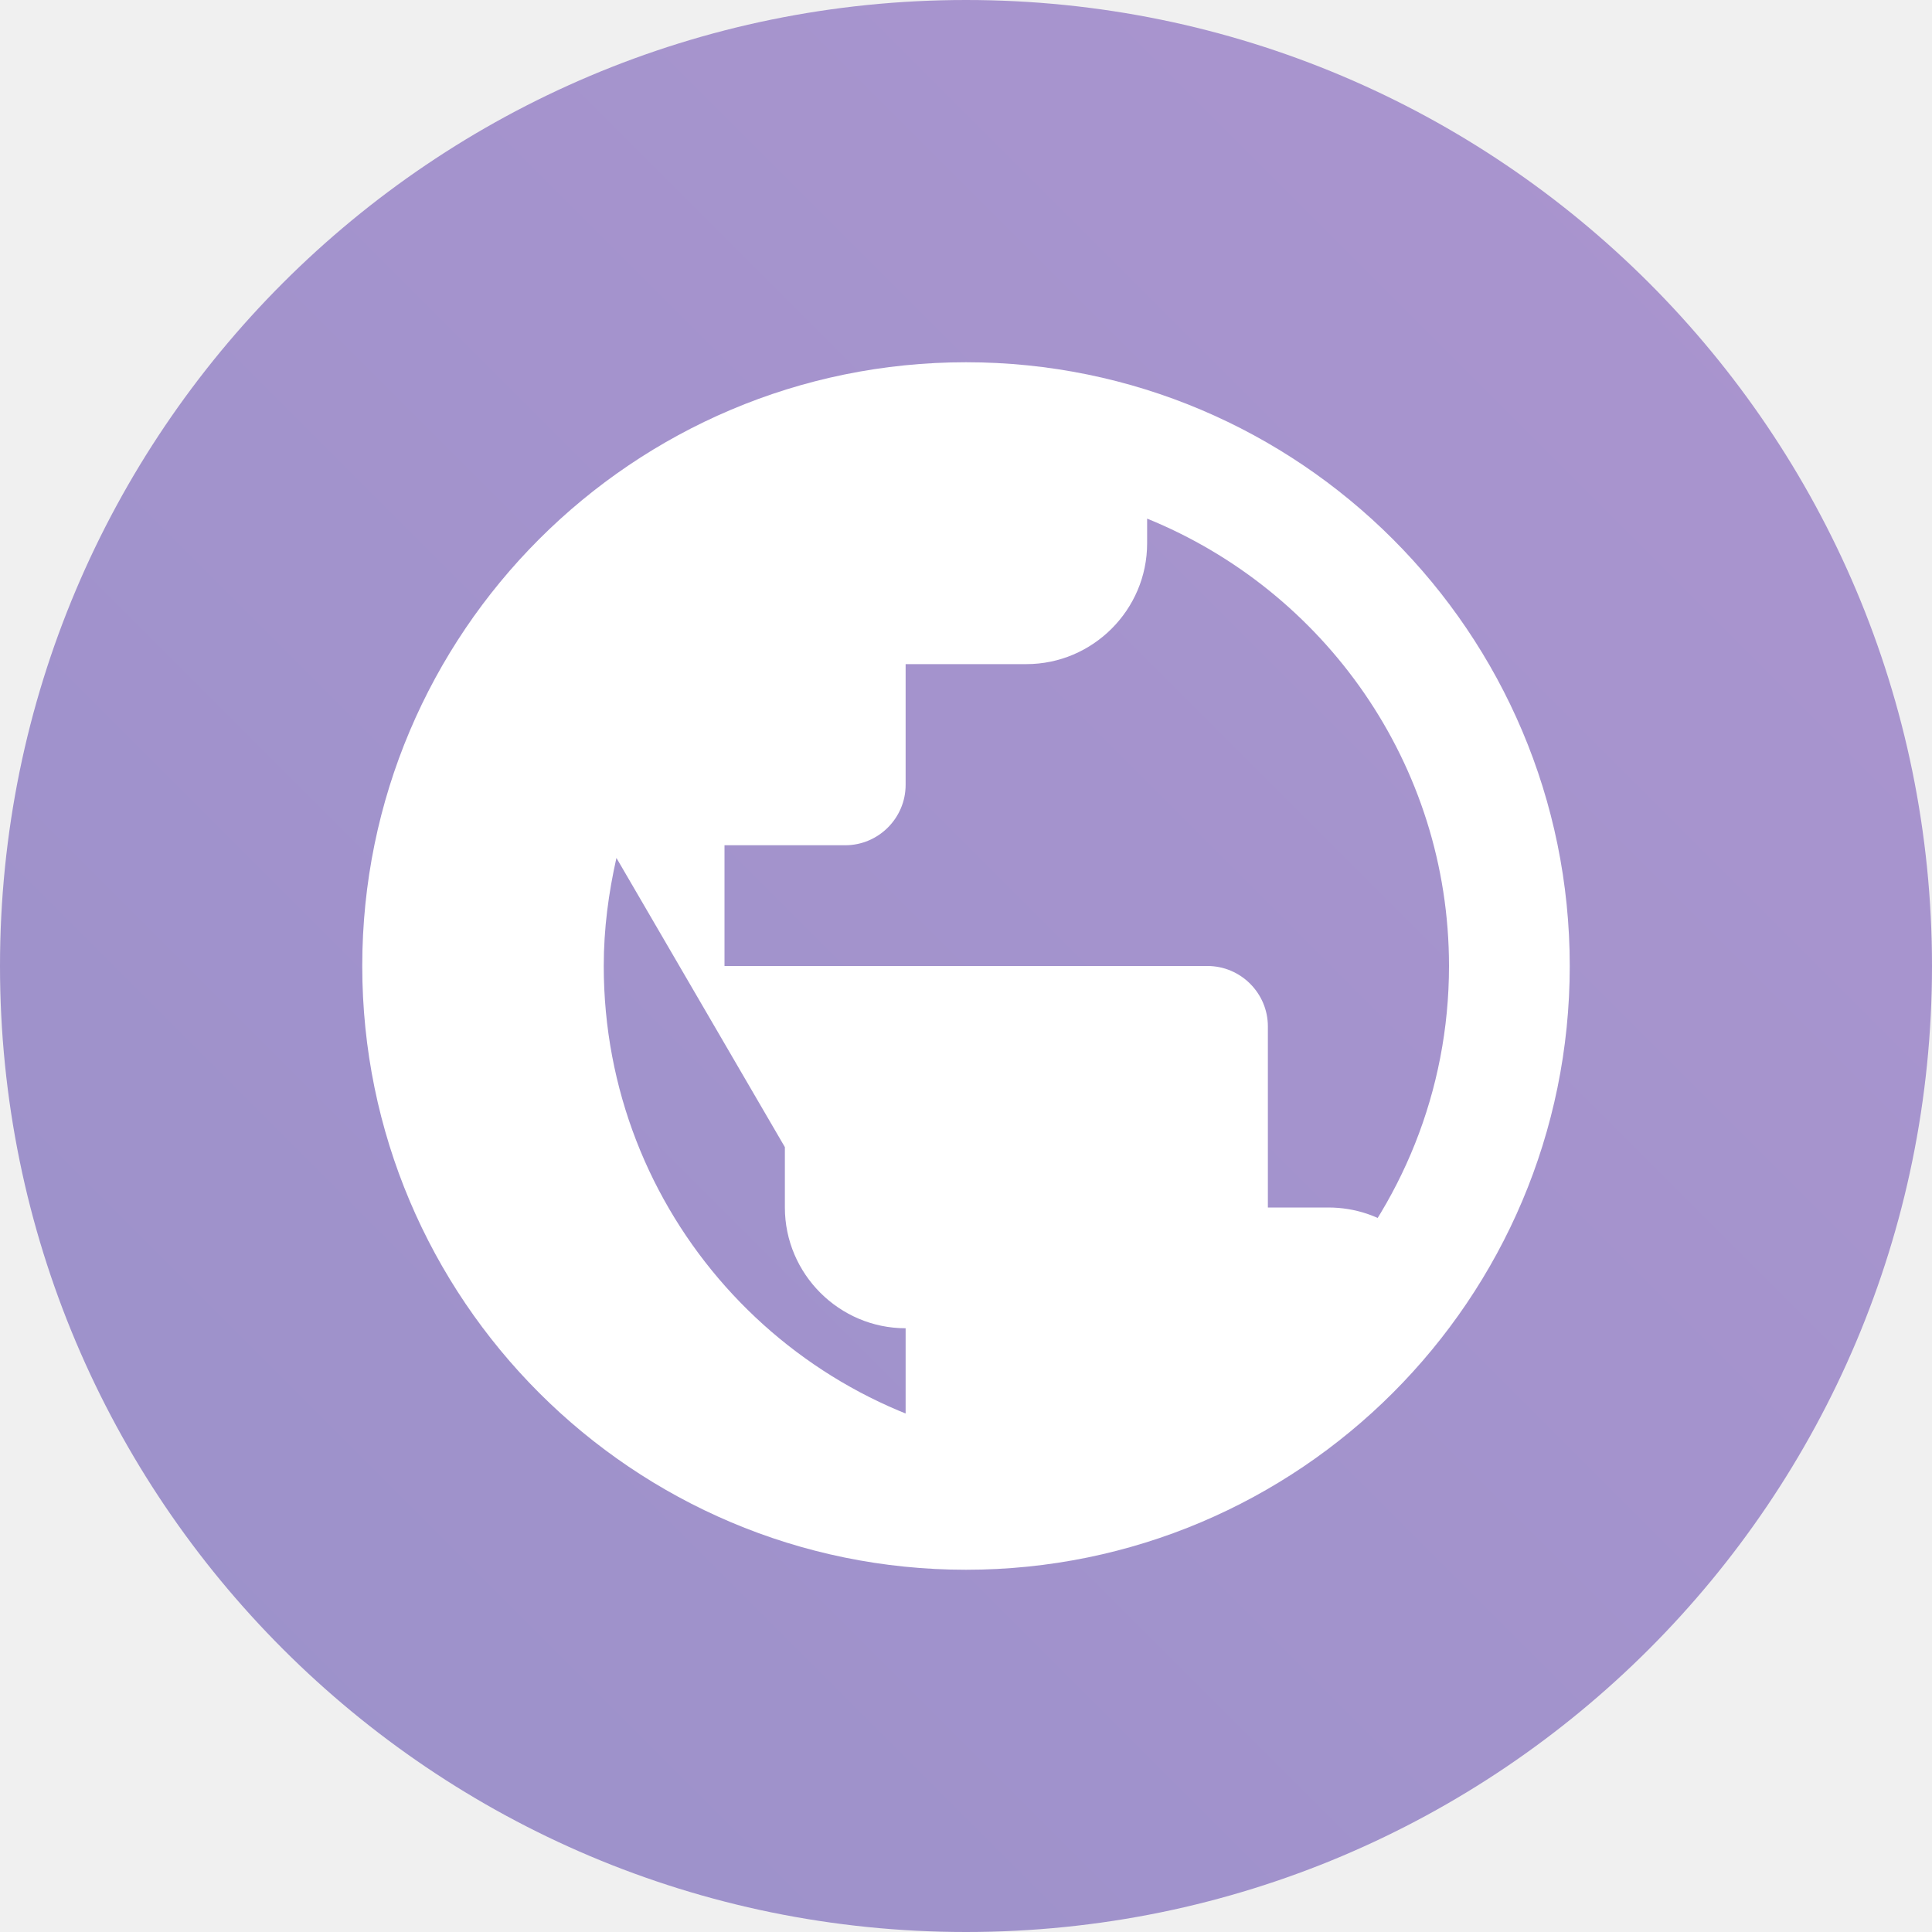
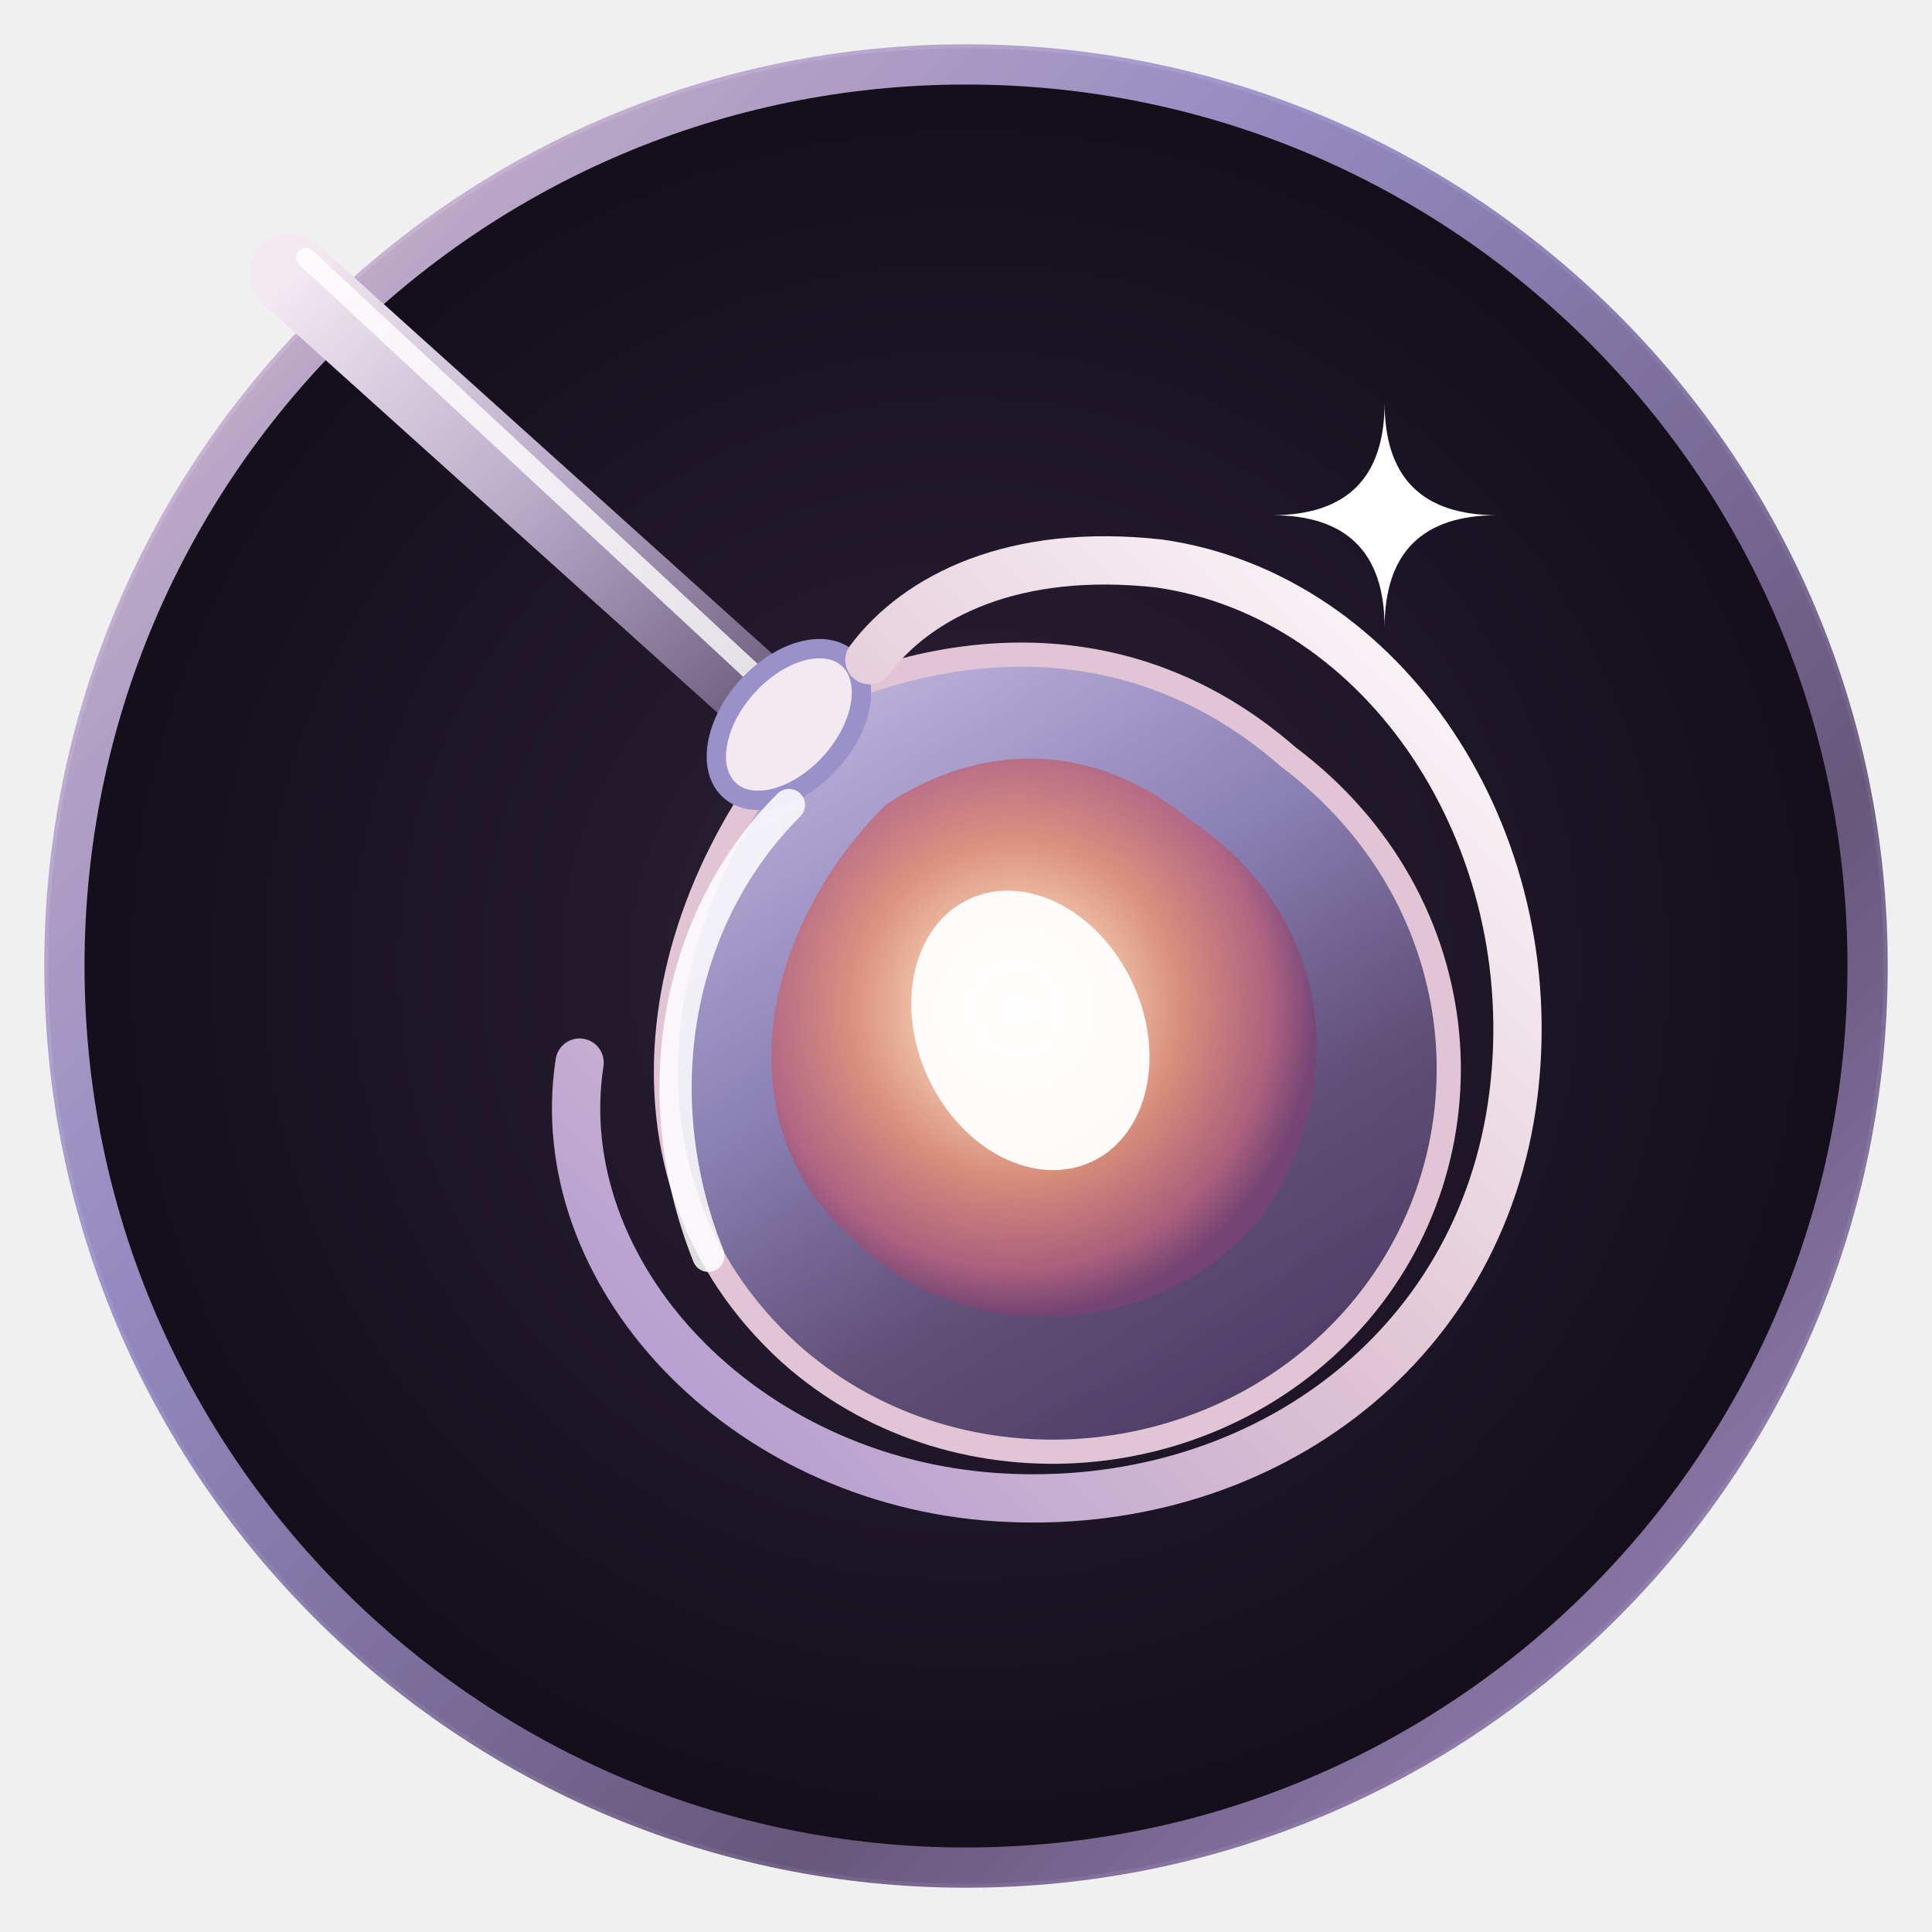
- <svg xmlns="http://www.w3.org/2000/svg" viewBox="0 0 32 32" width="32" height="32">
+ <svg xmlns="http://www.w3.org/2000/svg" viewBox="0 0 120 120" width="32" height="32">
  <defs>
-     <linearGradient id="lavenderGrad" x1="0%" y1="100%" x2="100%" y2="0%">
-       <stop offset="0%" stop-color="#9B91CA" />
+     <radialGradient id="favBgGlow" cx="50%" cy="50%" r="50%">
+       <stop offset="0%" stop-color="#2D2338" />
+       <stop offset="70%" stop-color="#1B1424" />
+       <stop offset="100%" stop-color="#130E1A" />
+     </radialGradient>
+     <linearGradient id="favRimGrad" x1="0%" y1="0%" x2="100%" y2="100%">
+       <stop offset="0%" stop-color="#E1C5D4" />
+       <stop offset="35%" stop-color="#9B91CA" />
+       <stop offset="70%" stop-color="#6A5A80" />
      <stop offset="100%" stop-color="#AB95CF" />
    </linearGradient>
+     <radialGradient id="favMoltenCore" cx="45%" cy="45%" r="55%">
+       <stop offset="0%" stop-color="#FFF5EA" stop-opacity="1" />
+       <stop offset="25%" stop-color="#FCD5B5" stop-opacity="0.95" />
+       <stop offset="55%" stop-color="#E29278" stop-opacity="0.9" />
+       <stop offset="85%" stop-color="#B8627D" stop-opacity="0.85" />
+       <stop offset="100%" stop-color="#7A4274" stop-opacity="0.8" />
+     </radialGradient>
+     <linearGradient id="favGlassBodyGrad" x1="20%" y1="0%" x2="80%" y2="100%">
+       <stop offset="0%" stop-color="#CBBFE9" stop-opacity="0.95" />
+       <stop offset="40%" stop-color="#9B91CA" stop-opacity="0.85" />
+       <stop offset="70%" stop-color="#735F8E" stop-opacity="0.75" />
+       <stop offset="100%" stop-color="#4E3B68" stop-opacity="0.9" />
+     </linearGradient>
+     <linearGradient id="favRibbonGrad" x1="0%" y1="100%" x2="100%" y2="0%">
+       <stop offset="0%" stop-color="#AB95CF" />
+       <stop offset="50%" stop-color="#E1C5D4" />
+       <stop offset="100%" stop-color="#FFFFFF" />
+     </linearGradient>
+     <linearGradient id="favPipeGrad" x1="0%" y1="0%" x2="100%" y2="100%">
+       <stop offset="0%" stop-color="#F3E9F1" />
+       <stop offset="50%" stop-color="#B8ACC9" />
+       <stop offset="100%" stop-color="#6E5D7E" />
+     </linearGradient>
  </defs>
-   <circle cx="16" cy="16" r="16" fill="url(#lavenderGrad)" />
-   <g transform="translate(4, 4)">
-     <path fill="#FFFFFF" d="M12 2C6.48 2 2 6.48 2 12s4.48 10 10 10 10-4.48 10-10S17.52 2 12 2zm1 17.93c-3.95-.49-7-3.85-7-7.93 0-.62.08-1.21.21-1.79L9 15v1c0 1.1.9 2 2 2v1.93zm6.9-2.54c-.26-.81-1-1.39-1.9-1.39h-1v-3c0-.55-.45-1-1-1H8v-2h2c.55 0 1-.45 1-1V7h2c1.1 0 2-.9 2-2v-.41c2.93 1.19 5 4.06 5 7.41 0 2.08-.8 3.97-2.1 5.39z" />
+   <circle cx="60" cy="60" r="57" fill="url(#favBgGlow)" />
+   <circle cx="60" cy="60" r="56" stroke="url(#favRimGrad)" stroke-width="2.5" fill="none" opacity="0.95" />
+   <path d="M 52,43 C 40,55 37,73 49,84 C 59,93 75,92 84,82 C 93,72 92,56 80,47 C 72,40 62,39 52,43 Z" fill="url(#favGlassBodyGrad)" stroke="#E1C5D4" stroke-width="1.5" />
+   <path d="M 55,50 C 47,58 45,70 53,77 C 60,84 72,83 78,76 C 84,68 83,57 74,51 C 68,46 61,46 55,50 Z" fill="url(#favMoltenCore)" />
+   <ellipse cx="64" cy="64" rx="7" ry="9" transform="rotate(-25 64 64)" fill="#FFFFFF" opacity="0.95" />
+   <line x1="18" y1="17" x2="48" y2="44" stroke="url(#favPipeGrad)" stroke-width="5" stroke-linecap="round" />
+   <line x1="19" y1="16" x2="47" y2="42" stroke="#FFFFFF" stroke-width="1.2" stroke-linecap="round" opacity="0.8" />
+   <ellipse cx="49" cy="45" rx="3.5" ry="5.5" transform="rotate(42 49 45)" fill="#F3E9F1" stroke="#9B91CA" stroke-width="1.2" />
+   <path d="M 36,66 C 34,79 46,92 62,93 C 78,94 92,84 94,68 C 96,52 86,37 72,35 C 63,34 57,37 54,41" fill="none" stroke="url(#favRibbonGrad)" stroke-width="3" stroke-linecap="round" />
+   <path d="M 44,78 C 40,68 42,57 49,50" fill="none" stroke="#FFFFFF" stroke-width="2" stroke-linecap="round" opacity="0.85" />
+   <g transform="translate(86, 32)">
+     <path d="M 0,-7 Q 0,0 7,0 Q 0,0 0,7 Q 0,0 -7,0 Q 0,0 0,-7 Z" fill="#FFFFFF" />
  </g>
</svg>
